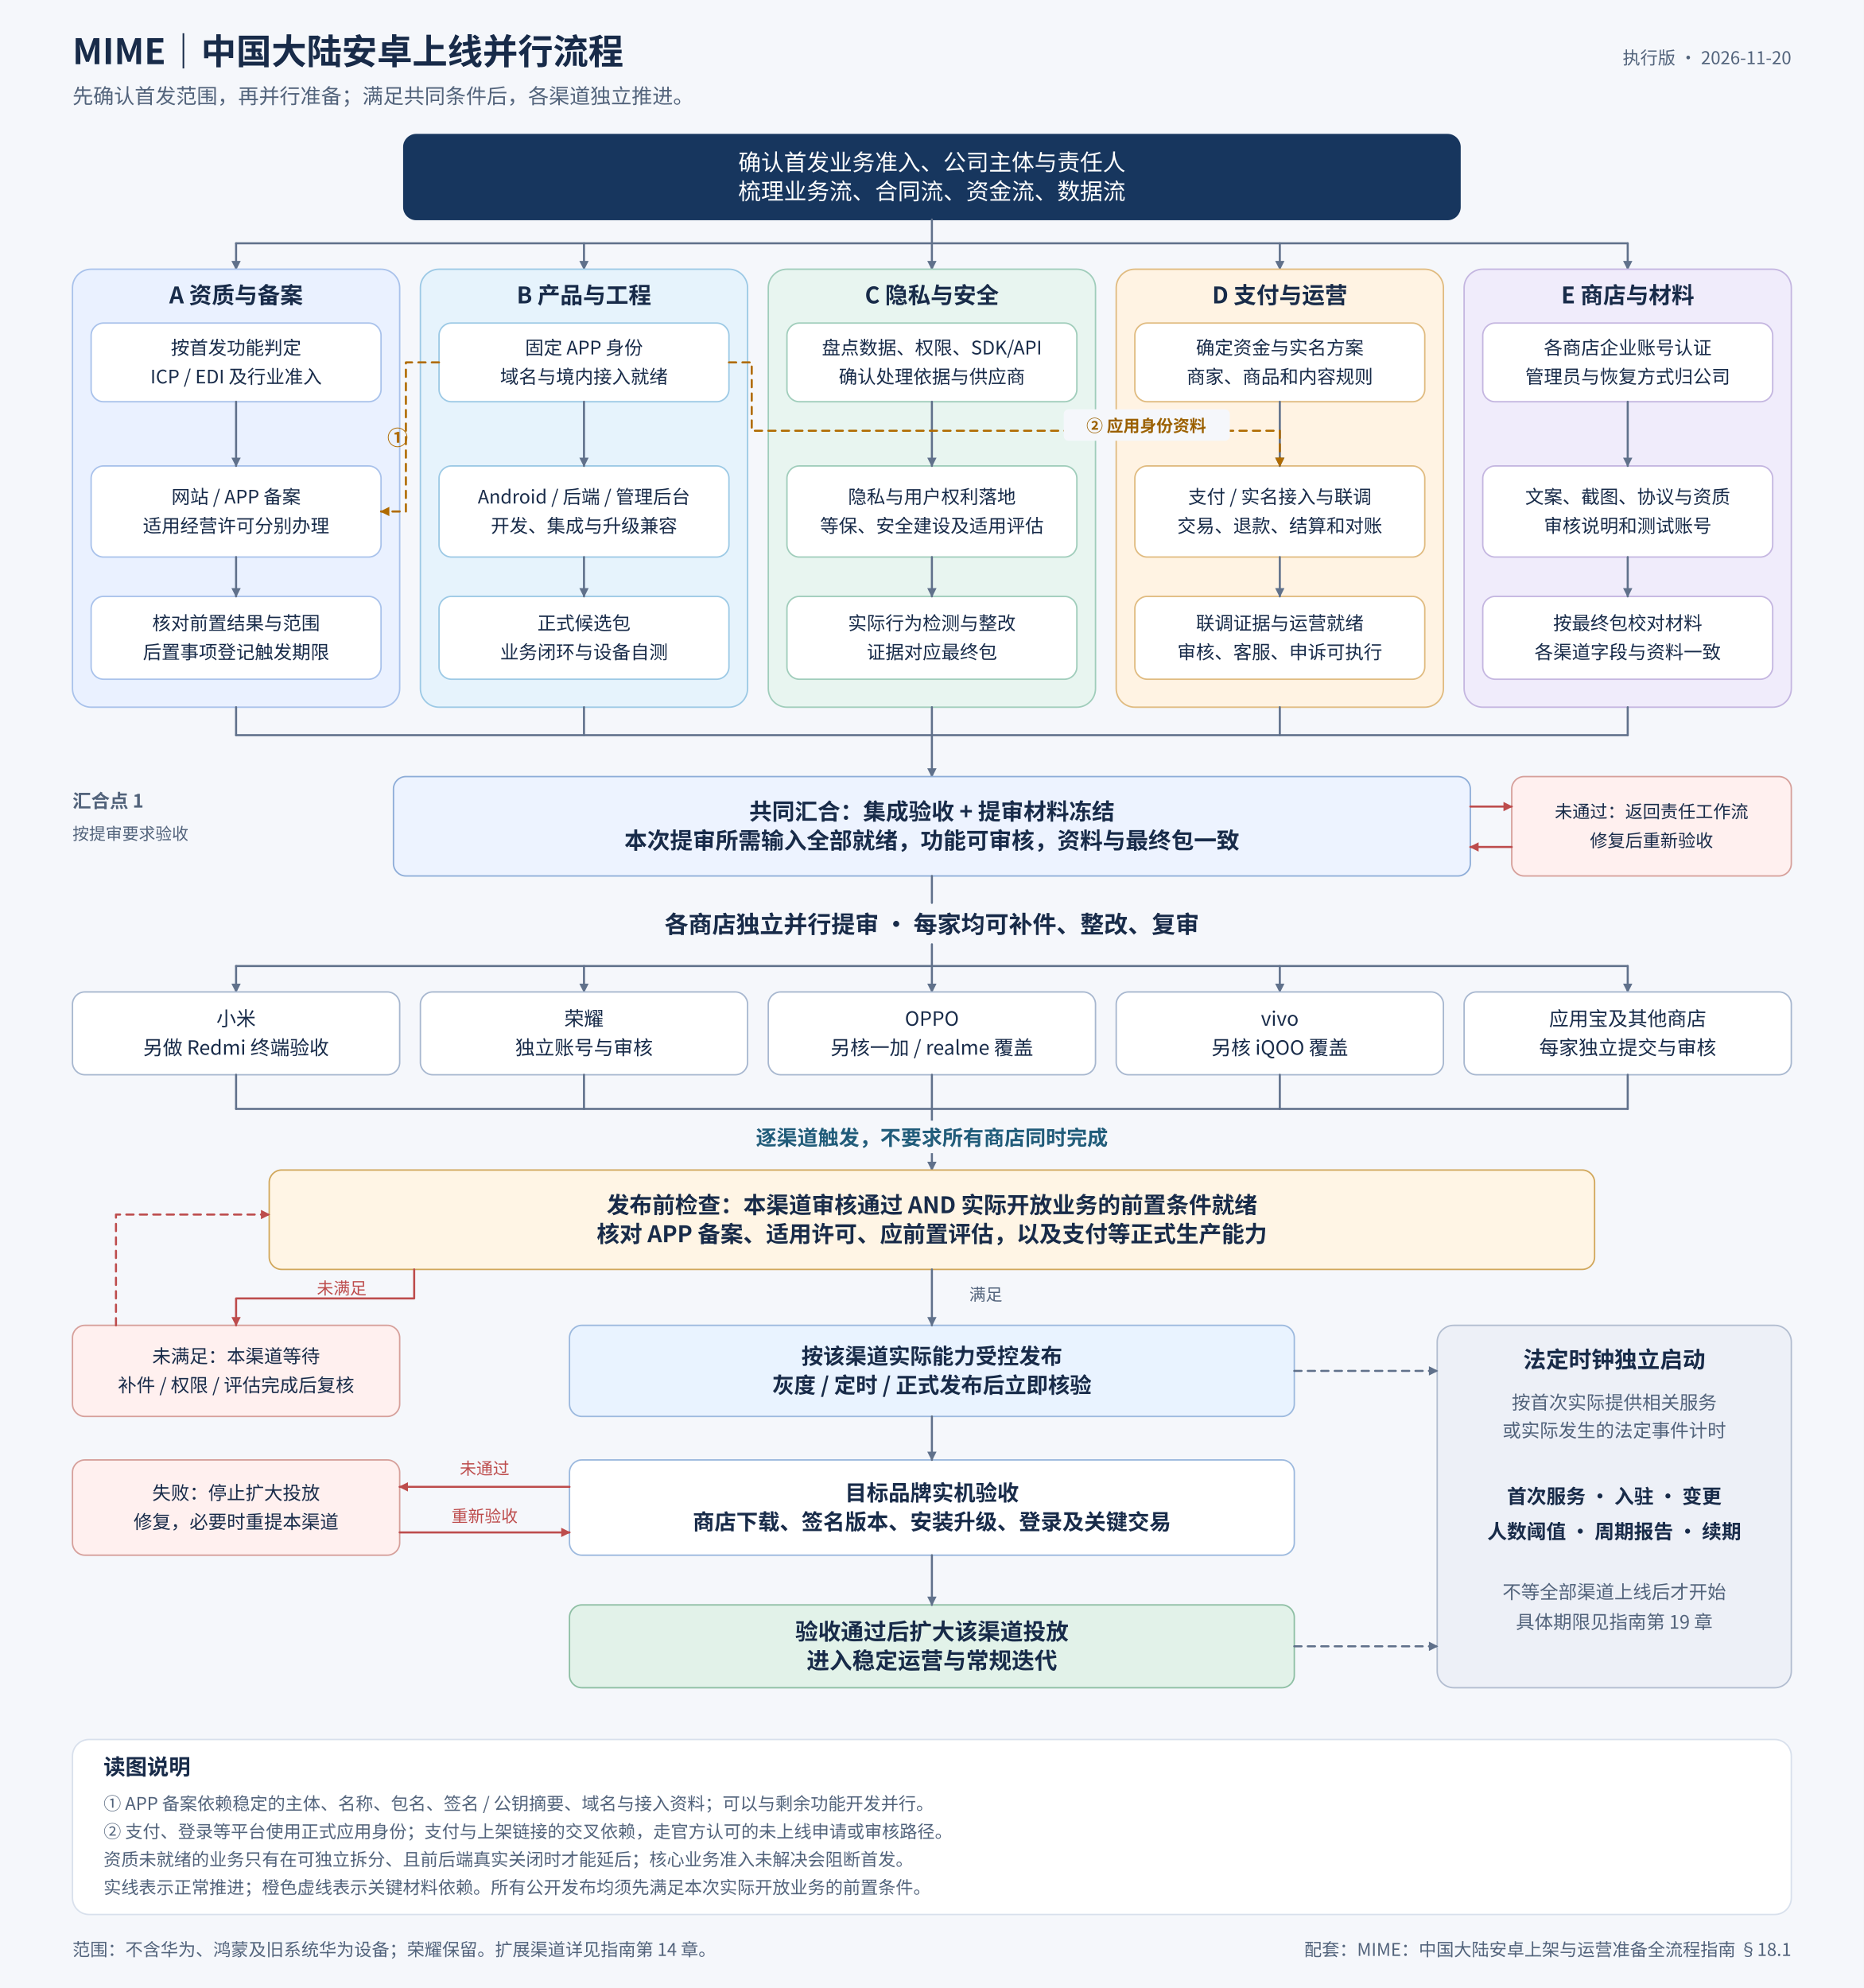
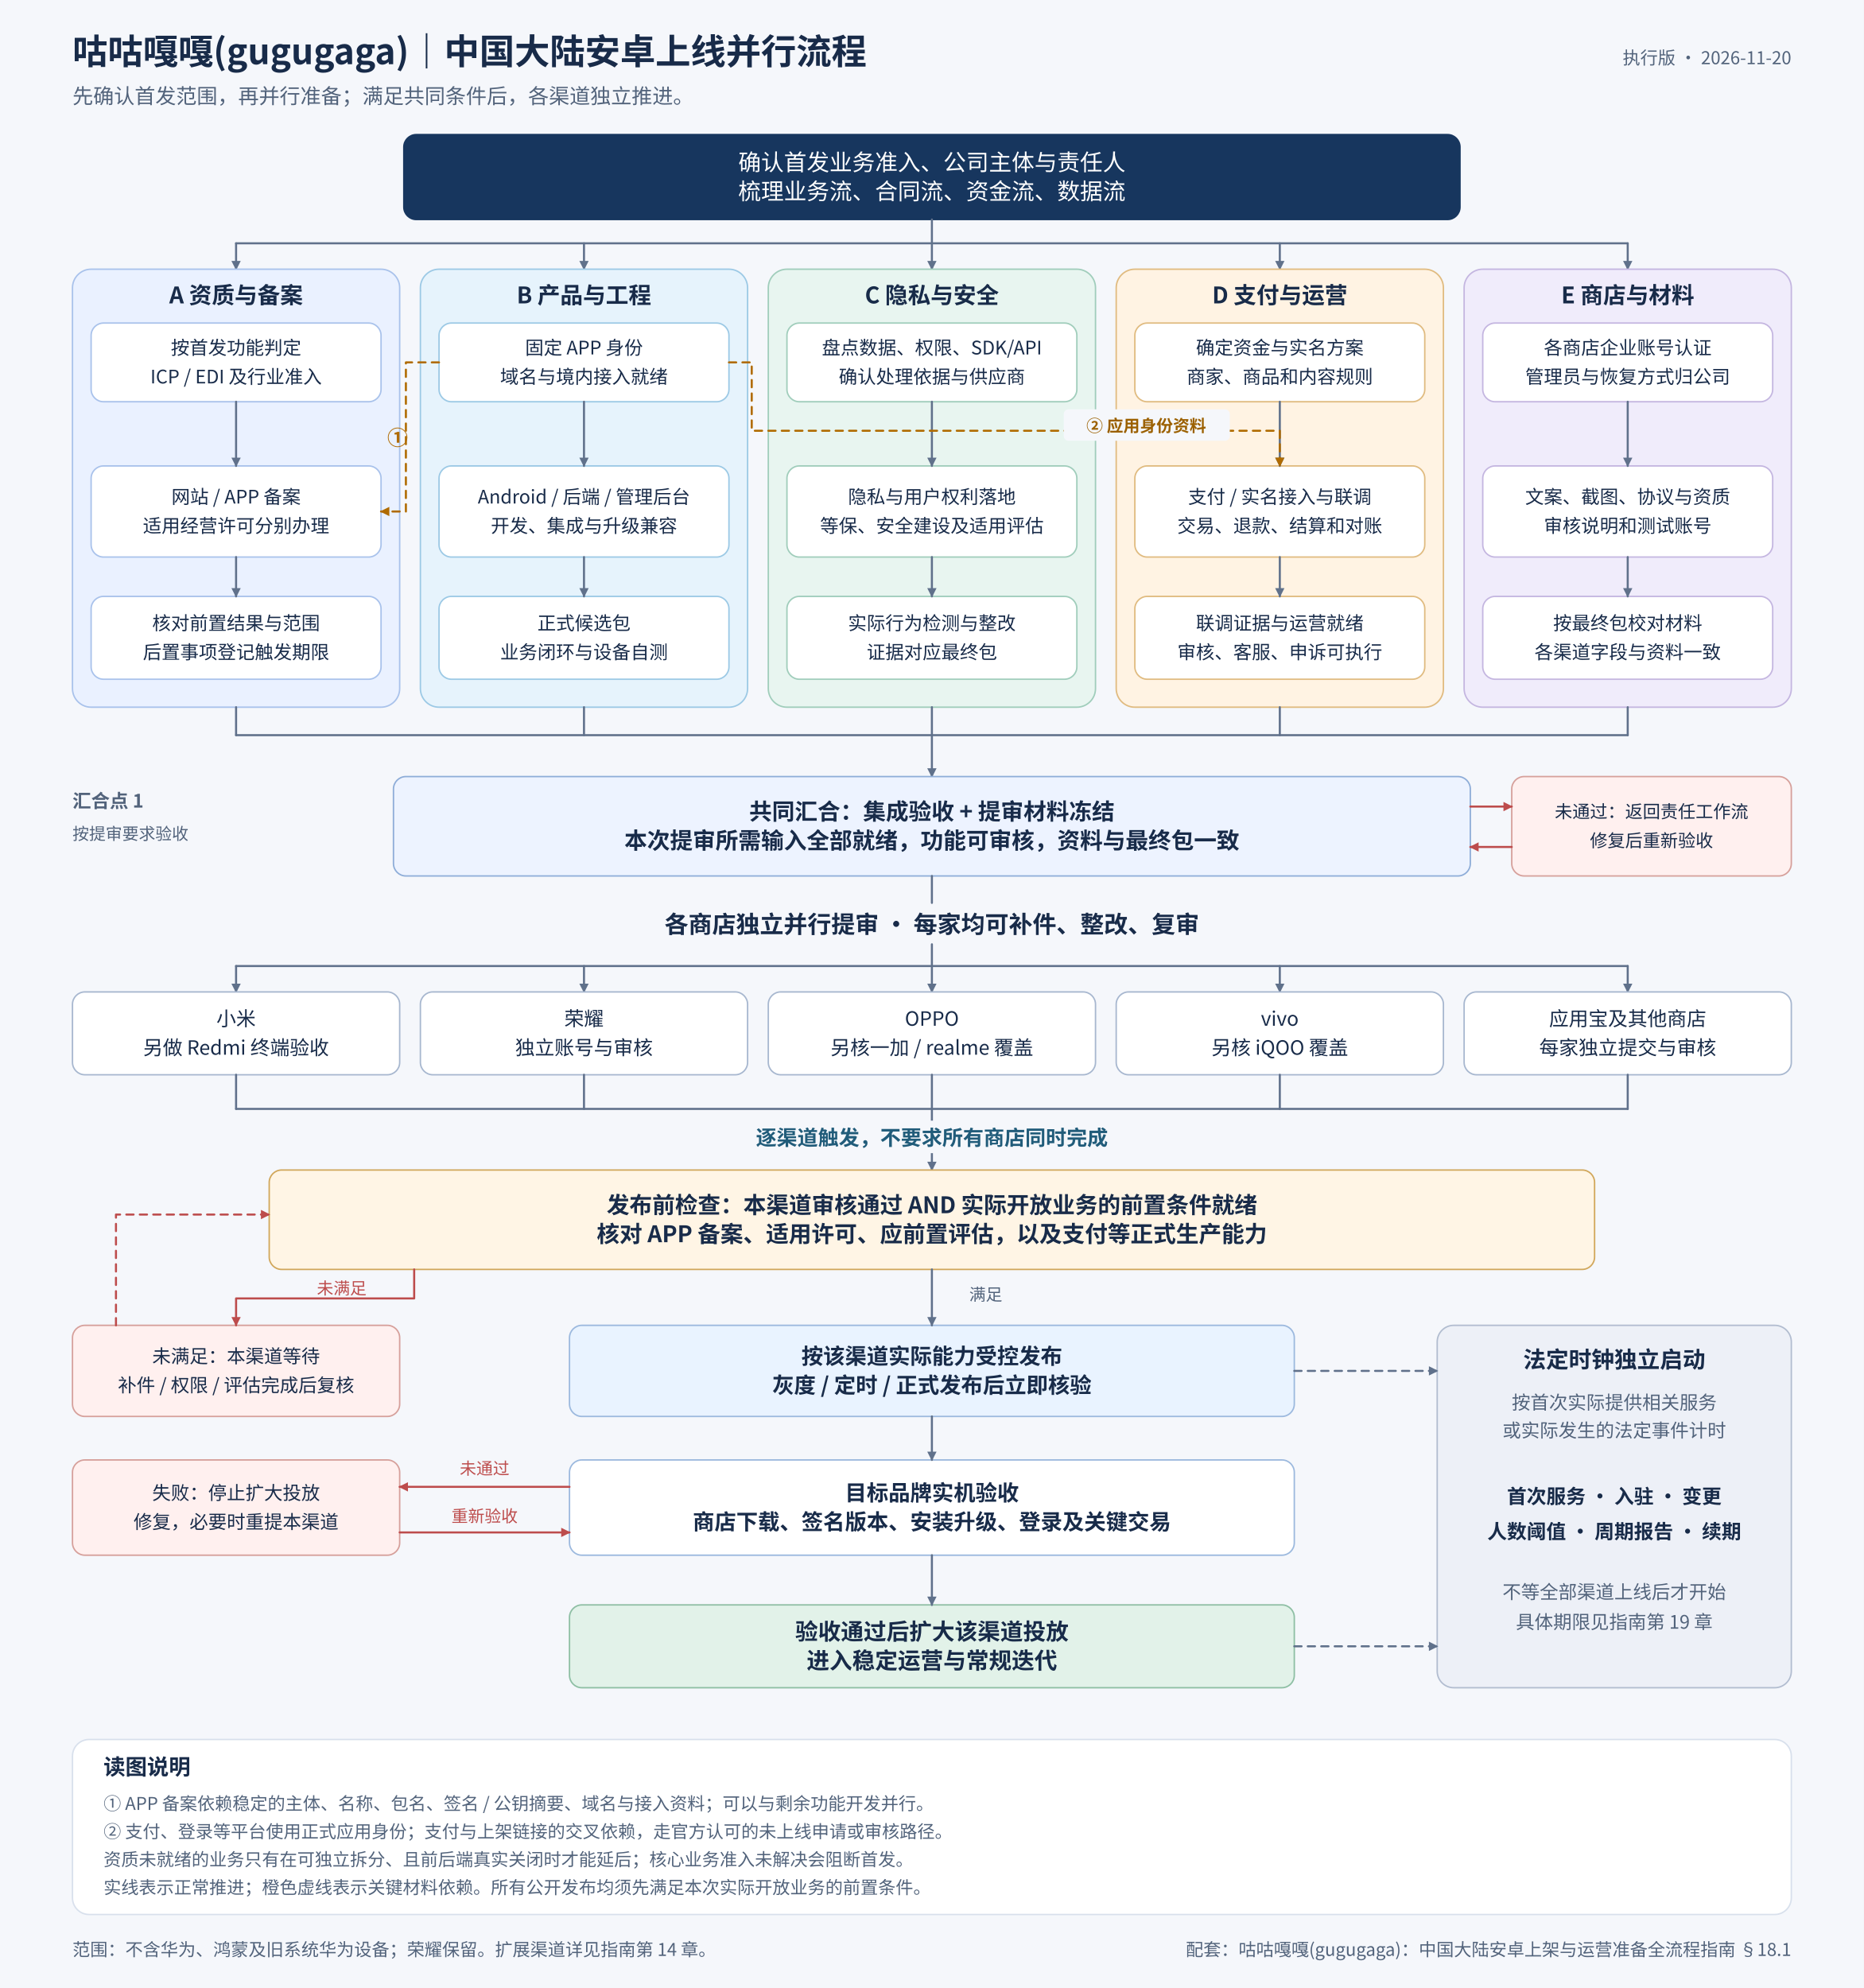
<svg xmlns="http://www.w3.org/2000/svg" width="1800" height="1920" viewBox="0 0 1800 1920" role="img" aria-labelledby="title desc">
  <defs>
    <marker id="arrow" markerWidth="9" markerHeight="9" refX="8" refY="4.5" orient="auto" markerUnits="userSpaceOnUse">
      <path d="M0,0 L9,4.5 L0,9 Z" fill="#60718B" />
    </marker>
    <marker id="amberArrow" markerWidth="9" markerHeight="9" refX="8" refY="4.5" orient="auto" markerUnits="userSpaceOnUse">
      <path d="M0,0 L9,4.5 L0,9 Z" fill="#B06B00" />
    </marker>
    <marker id="redArrow" markerWidth="9" markerHeight="9" refX="8" refY="4.5" orient="auto" markerUnits="userSpaceOnUse">
      <path d="M0,0 L9,4.5 L0,9 Z" fill="#BD4C4C" />
    </marker>
  </defs>
  <rect width="1800" height="1920" fill="#F5F7FB" />
  <g font-family="Noto Sans CJK SC,Microsoft YaHei,sans-serif">
-     <text x="70" y="62" text-anchor="start" fill="#182B49" font-size="34" font-weight="700">MIME｜中国大陆安卓上线并行流程</text>
+     <text x="70" y="62" text-anchor="start" fill="#182B49" font-size="34" font-weight="700">咕咕嘎嘎(gugugaga)｜中国大陆安卓上线并行流程</text>
    <text x="70" y="100" text-anchor="start" fill="#52637B" font-size="20" font-weight="400">先确认首发范围，再并行准备；满足共同条件后，各渠道独立推进。</text>
    <text x="1730" y="62" text-anchor="end" fill="#52637B" font-size="17" font-weight="400">执行版 · 2026-11-20</text>
    <rect x="390" y="130" width="1020" height="82" rx="12" fill="#17365E" stroke="#17365E" stroke-width="1.4" />
    <text x="900.0" y="164.7" text-anchor="middle" fill="#FFFFFF" font-size="22" font-weight="400">确认首发业务准入、公司主体与责任人</text>
    <text x="900.0" y="192.7" text-anchor="middle" fill="#FFFFFF" font-size="22" font-weight="400">梳理业务流、合同流、资金流、数据流</text>
    <path d="M900 212 V235" fill="none" stroke="#60718B" stroke-width="2" stroke-linejoin="round" stroke-linecap="round" />
    <path d="M228 235 H1572" fill="none" stroke="#60718B" stroke-width="2" stroke-linejoin="round" stroke-linecap="round" />
    <path d="M228 235 V260" fill="none" stroke="#60718B" stroke-width="2" stroke-linejoin="round" stroke-linecap="round" marker-end="url(#arrow)" />
    <path d="M564 235 V260" fill="none" stroke="#60718B" stroke-width="2" stroke-linejoin="round" stroke-linecap="round" marker-end="url(#arrow)" />
    <path d="M900 235 V260" fill="none" stroke="#60718B" stroke-width="2" stroke-linejoin="round" stroke-linecap="round" marker-end="url(#arrow)" />
    <path d="M1236 235 V260" fill="none" stroke="#60718B" stroke-width="2" stroke-linejoin="round" stroke-linecap="round" marker-end="url(#arrow)" />
    <path d="M1572 235 V260" fill="none" stroke="#60718B" stroke-width="2" stroke-linejoin="round" stroke-linecap="round" marker-end="url(#arrow)" />
    <rect x="70" y="260" width="316" height="423" rx="18" fill="#EAF1FF" stroke="#A9C2EB" stroke-width="1.4" />
    <text x="228" y="293" text-anchor="middle" fill="#182B49" font-size="22" font-weight="700">A  资质与备案</text>
    <rect x="88" y="312" width="280" height="76" rx="12" fill="#FFFFFF" stroke="#A9C2EB" stroke-width="1.4" />
    <text x="228.0" y="342.3" text-anchor="middle" fill="#182B49" font-size="18" font-weight="400">按首发功能判定</text>
    <text x="228.0" y="370.3" text-anchor="middle" fill="#182B49" font-size="18" font-weight="400">ICP / EDI 及行业准入</text>
    <rect x="88" y="450" width="280" height="88" rx="12" fill="#FFFFFF" stroke="#A9C2EB" stroke-width="1.4" />
    <text x="228.0" y="486.3" text-anchor="middle" fill="#182B49" font-size="18" font-weight="400">网站 / APP 备案</text>
    <text x="228.0" y="514.3" text-anchor="middle" fill="#182B49" font-size="18" font-weight="400">适用经营许可分别办理</text>
    <rect x="88" y="576" width="280" height="80" rx="12" fill="#FFFFFF" stroke="#A9C2EB" stroke-width="1.4" />
    <text x="228.0" y="608.3" text-anchor="middle" fill="#182B49" font-size="18" font-weight="400">核对前置结果与范围</text>
    <text x="228.0" y="636.3" text-anchor="middle" fill="#182B49" font-size="18" font-weight="400">后置事项登记触发期限</text>
    <path d="M228 388 V450" fill="none" stroke="#60718B" stroke-width="2" stroke-linejoin="round" stroke-linecap="round" marker-end="url(#arrow)" />
    <path d="M228 538 V576" fill="none" stroke="#60718B" stroke-width="2" stroke-linejoin="round" stroke-linecap="round" marker-end="url(#arrow)" />
    <path d="M228 683 V710" fill="none" stroke="#60718B" stroke-width="2" stroke-linejoin="round" stroke-linecap="round" />
    <rect x="406" y="260" width="316" height="423" rx="18" fill="#E6F3FC" stroke="#9CC9E5" stroke-width="1.4" />
    <text x="564" y="293" text-anchor="middle" fill="#182B49" font-size="22" font-weight="700">B  产品与工程</text>
    <rect x="424" y="312" width="280" height="76" rx="12" fill="#FFFFFF" stroke="#9CC9E5" stroke-width="1.4" />
    <text x="564.0" y="342.3" text-anchor="middle" fill="#182B49" font-size="18" font-weight="400">固定 APP 身份</text>
    <text x="564.0" y="370.3" text-anchor="middle" fill="#182B49" font-size="18" font-weight="400">域名与境内接入就绪</text>
    <rect x="424" y="450" width="280" height="88" rx="12" fill="#FFFFFF" stroke="#9CC9E5" stroke-width="1.4" />
    <text x="564.0" y="486.3" text-anchor="middle" fill="#182B49" font-size="18" font-weight="400">Android / 后端 / 管理后台</text>
    <text x="564.0" y="514.3" text-anchor="middle" fill="#182B49" font-size="18" font-weight="400">开发、集成与升级兼容</text>
    <rect x="424" y="576" width="280" height="80" rx="12" fill="#FFFFFF" stroke="#9CC9E5" stroke-width="1.4" />
    <text x="564.0" y="608.3" text-anchor="middle" fill="#182B49" font-size="18" font-weight="400">正式候选包</text>
    <text x="564.0" y="636.3" text-anchor="middle" fill="#182B49" font-size="18" font-weight="400">业务闭环与设备自测</text>
    <path d="M564 388 V450" fill="none" stroke="#60718B" stroke-width="2" stroke-linejoin="round" stroke-linecap="round" marker-end="url(#arrow)" />
    <path d="M564 538 V576" fill="none" stroke="#60718B" stroke-width="2" stroke-linejoin="round" stroke-linecap="round" marker-end="url(#arrow)" />
    <path d="M564 683 V710" fill="none" stroke="#60718B" stroke-width="2" stroke-linejoin="round" stroke-linecap="round" />
    <rect x="742" y="260" width="316" height="423" rx="18" fill="#E8F5F0" stroke="#A0CDBB" stroke-width="1.4" />
    <text x="900" y="293" text-anchor="middle" fill="#182B49" font-size="22" font-weight="700">C  隐私与安全</text>
    <rect x="760" y="312" width="280" height="76" rx="12" fill="#FFFFFF" stroke="#A0CDBB" stroke-width="1.4" />
    <text x="900.0" y="342.3" text-anchor="middle" fill="#182B49" font-size="18" font-weight="400">盘点数据、权限、SDK/API</text>
    <text x="900.0" y="370.3" text-anchor="middle" fill="#182B49" font-size="18" font-weight="400">确认处理依据与供应商</text>
    <rect x="760" y="450" width="280" height="88" rx="12" fill="#FFFFFF" stroke="#A0CDBB" stroke-width="1.4" />
    <text x="900.0" y="486.3" text-anchor="middle" fill="#182B49" font-size="18" font-weight="400">隐私与用户权利落地</text>
    <text x="900.0" y="514.3" text-anchor="middle" fill="#182B49" font-size="18" font-weight="400">等保、安全建设及适用评估</text>
    <rect x="760" y="576" width="280" height="80" rx="12" fill="#FFFFFF" stroke="#A0CDBB" stroke-width="1.4" />
    <text x="900.0" y="608.3" text-anchor="middle" fill="#182B49" font-size="18" font-weight="400">实际行为检测与整改</text>
    <text x="900.0" y="636.3" text-anchor="middle" fill="#182B49" font-size="18" font-weight="400">证据对应最终包</text>
    <path d="M900 388 V450" fill="none" stroke="#60718B" stroke-width="2" stroke-linejoin="round" stroke-linecap="round" marker-end="url(#arrow)" />
    <path d="M900 538 V576" fill="none" stroke="#60718B" stroke-width="2" stroke-linejoin="round" stroke-linecap="round" marker-end="url(#arrow)" />
    <path d="M900 683 V710" fill="none" stroke="#60718B" stroke-width="2" stroke-linejoin="round" stroke-linecap="round" />
    <rect x="1078" y="260" width="316" height="423" rx="18" fill="#FFF3E3" stroke="#E0BB80" stroke-width="1.4" />
    <text x="1236" y="293" text-anchor="middle" fill="#182B49" font-size="22" font-weight="700">D  支付与运营</text>
    <rect x="1096" y="312" width="280" height="76" rx="12" fill="#FFFFFF" stroke="#E0BB80" stroke-width="1.4" />
    <text x="1236.0" y="342.3" text-anchor="middle" fill="#182B49" font-size="18" font-weight="400">确定资金与实名方案</text>
    <text x="1236.0" y="370.3" text-anchor="middle" fill="#182B49" font-size="18" font-weight="400">商家、商品和内容规则</text>
    <rect x="1096" y="450" width="280" height="88" rx="12" fill="#FFFFFF" stroke="#E0BB80" stroke-width="1.4" />
    <text x="1236.0" y="486.3" text-anchor="middle" fill="#182B49" font-size="18" font-weight="400">支付 / 实名接入与联调</text>
    <text x="1236.0" y="514.3" text-anchor="middle" fill="#182B49" font-size="18" font-weight="400">交易、退款、结算和对账</text>
    <rect x="1096" y="576" width="280" height="80" rx="12" fill="#FFFFFF" stroke="#E0BB80" stroke-width="1.4" />
    <text x="1236.0" y="608.3" text-anchor="middle" fill="#182B49" font-size="18" font-weight="400">联调证据与运营就绪</text>
    <text x="1236.0" y="636.3" text-anchor="middle" fill="#182B49" font-size="18" font-weight="400">审核、客服、申诉可执行</text>
    <path d="M1236 388 V450" fill="none" stroke="#60718B" stroke-width="2" stroke-linejoin="round" stroke-linecap="round" marker-end="url(#arrow)" />
    <path d="M1236 538 V576" fill="none" stroke="#60718B" stroke-width="2" stroke-linejoin="round" stroke-linecap="round" marker-end="url(#arrow)" />
    <path d="M1236 683 V710" fill="none" stroke="#60718B" stroke-width="2" stroke-linejoin="round" stroke-linecap="round" />
    <rect x="1414" y="260" width="316" height="423" rx="18" fill="#F0ECFB" stroke="#C4B6E0" stroke-width="1.4" />
    <text x="1572" y="293" text-anchor="middle" fill="#182B49" font-size="22" font-weight="700">E  商店与材料</text>
    <rect x="1432" y="312" width="280" height="76" rx="12" fill="#FFFFFF" stroke="#C4B6E0" stroke-width="1.4" />
    <text x="1572.0" y="342.3" text-anchor="middle" fill="#182B49" font-size="18" font-weight="400">各商店企业账号认证</text>
    <text x="1572.0" y="370.3" text-anchor="middle" fill="#182B49" font-size="18" font-weight="400">管理员与恢复方式归公司</text>
    <rect x="1432" y="450" width="280" height="88" rx="12" fill="#FFFFFF" stroke="#C4B6E0" stroke-width="1.4" />
    <text x="1572.0" y="486.3" text-anchor="middle" fill="#182B49" font-size="18" font-weight="400">文案、截图、协议与资质</text>
    <text x="1572.0" y="514.3" text-anchor="middle" fill="#182B49" font-size="18" font-weight="400">审核说明和测试账号</text>
    <rect x="1432" y="576" width="280" height="80" rx="12" fill="#FFFFFF" stroke="#C4B6E0" stroke-width="1.4" />
    <text x="1572.0" y="608.3" text-anchor="middle" fill="#182B49" font-size="18" font-weight="400">按最终包校对材料</text>
    <text x="1572.0" y="636.3" text-anchor="middle" fill="#182B49" font-size="18" font-weight="400">各渠道字段与资料一致</text>
    <path d="M1572 388 V450" fill="none" stroke="#60718B" stroke-width="2" stroke-linejoin="round" stroke-linecap="round" marker-end="url(#arrow)" />
    <path d="M1572 538 V576" fill="none" stroke="#60718B" stroke-width="2" stroke-linejoin="round" stroke-linecap="round" marker-end="url(#arrow)" />
    <path d="M1572 683 V710" fill="none" stroke="#60718B" stroke-width="2" stroke-linejoin="round" stroke-linecap="round" />
    <path d="M424 350 H392 V494 H368" fill="none" stroke="#B06B00" stroke-width="2" stroke-linejoin="round" stroke-linecap="round" stroke-dasharray="7 6" marker-end="url(#amberArrow)" />
    <text x="384" y="430" text-anchor="middle" fill="#B06B00" font-size="20" font-weight="700">①</text>
    <path d="M704 350 H726 V416 H1236 V450" fill="none" stroke="#B06B00" stroke-width="2" stroke-linejoin="round" stroke-linecap="round" stroke-dasharray="7 6" marker-end="url(#amberArrow)" />
    <rect x="1028" y="396" width="159" height="29" rx="4" fill="#F5F7FB" stroke="#F5F7FB" stroke-width="1.4" />
    <text x="1107" y="417" text-anchor="middle" fill="#9B6000" font-size="16" font-weight="600">② 应用身份资料</text>
    <path d="M228 710 H1572" fill="none" stroke="#60718B" stroke-width="2" stroke-linejoin="round" stroke-linecap="round" />
    <path d="M900 710 V750" fill="none" stroke="#60718B" stroke-width="2" stroke-linejoin="round" stroke-linecap="round" marker-end="url(#arrow)" />
    <rect x="380" y="750" width="1040" height="96" rx="12" fill="#EDF3FF" stroke="#8EADD8" stroke-width="1.4" />
    <text x="900.0" y="791.7" text-anchor="middle" fill="#182B49" font-size="22" font-weight="600">共同汇合：集成验收 + 提审材料冻结</text>
    <text x="900.0" y="819.7" text-anchor="middle" fill="#182B49" font-size="22" font-weight="600">本次提审所需输入全部就绪，功能可审核，资料与最终包一致</text>
    <rect x="1460" y="750" width="270" height="96" rx="12" fill="#FFF0EF" stroke="#D6A09B" stroke-width="1.4" />
    <text x="1595.0" y="789.95" text-anchor="middle" fill="#182B49" font-size="17" font-weight="400">未通过：返回责任工作流</text>
    <text x="1595.0" y="817.95" text-anchor="middle" fill="#182B49" font-size="17" font-weight="400">修复后重新验收</text>
    <path d="M1420 779 H1460" fill="none" stroke="#BD4C4C" stroke-width="2" stroke-linejoin="round" stroke-linecap="round" marker-end="url(#redArrow)" />
    <path d="M1460 818 H1420" fill="none" stroke="#BD4C4C" stroke-width="2" stroke-linejoin="round" stroke-linecap="round" marker-end="url(#redArrow)" />
    <text x="70" y="780" text-anchor="start" fill="#52637B" font-size="18" font-weight="600">汇合点 1</text>
    <text x="70" y="811" text-anchor="start" fill="#52637B" font-size="16" font-weight="400">按提审要求验收</text>
    <text x="900" y="901" text-anchor="middle" fill="#182B49" font-size="23" font-weight="700">各商店独立并行提审 · 每家均可补件、整改、复审</text>
    <path d="M900 846 V872" fill="none" stroke="#60718B" stroke-width="2" stroke-linejoin="round" stroke-linecap="round" />
    <path d="M900 912 V933" fill="none" stroke="#60718B" stroke-width="2" stroke-linejoin="round" stroke-linecap="round" />
    <path d="M228 933 H1572" fill="none" stroke="#60718B" stroke-width="2" stroke-linejoin="round" stroke-linecap="round" />
    <path d="M228 933 V958" fill="none" stroke="#60718B" stroke-width="2" stroke-linejoin="round" stroke-linecap="round" marker-end="url(#arrow)" />
    <rect x="70" y="958" width="316" height="80" rx="12" fill="#FFFFFF" stroke="#A7B7CF" stroke-width="1.4" />
    <text x="228.0" y="990.65" text-anchor="middle" fill="#182B49" font-size="19" font-weight="500">小米</text>
    <text x="228.0" y="1018.65" text-anchor="middle" fill="#182B49" font-size="19" font-weight="500">另做 Redmi 终端验收</text>
    <path d="M228 1038 V1071" fill="none" stroke="#60718B" stroke-width="2" stroke-linejoin="round" stroke-linecap="round" />
    <path d="M564 933 V958" fill="none" stroke="#60718B" stroke-width="2" stroke-linejoin="round" stroke-linecap="round" marker-end="url(#arrow)" />
    <rect x="406" y="958" width="316" height="80" rx="12" fill="#FFFFFF" stroke="#A7B7CF" stroke-width="1.4" />
    <text x="564.0" y="990.65" text-anchor="middle" fill="#182B49" font-size="19" font-weight="500">荣耀</text>
    <text x="564.0" y="1018.65" text-anchor="middle" fill="#182B49" font-size="19" font-weight="500">独立账号与审核</text>
    <path d="M564 1038 V1071" fill="none" stroke="#60718B" stroke-width="2" stroke-linejoin="round" stroke-linecap="round" />
    <path d="M900 933 V958" fill="none" stroke="#60718B" stroke-width="2" stroke-linejoin="round" stroke-linecap="round" marker-end="url(#arrow)" />
    <rect x="742" y="958" width="316" height="80" rx="12" fill="#FFFFFF" stroke="#A7B7CF" stroke-width="1.4" />
    <text x="900.0" y="990.65" text-anchor="middle" fill="#182B49" font-size="19" font-weight="500">OPPO</text>
    <text x="900.0" y="1018.65" text-anchor="middle" fill="#182B49" font-size="19" font-weight="500">另核一加 / realme 覆盖</text>
    <path d="M900 1038 V1071" fill="none" stroke="#60718B" stroke-width="2" stroke-linejoin="round" stroke-linecap="round" />
    <path d="M1236 933 V958" fill="none" stroke="#60718B" stroke-width="2" stroke-linejoin="round" stroke-linecap="round" marker-end="url(#arrow)" />
    <rect x="1078" y="958" width="316" height="80" rx="12" fill="#FFFFFF" stroke="#A7B7CF" stroke-width="1.4" />
    <text x="1236.0" y="990.65" text-anchor="middle" fill="#182B49" font-size="19" font-weight="500">vivo</text>
    <text x="1236.0" y="1018.65" text-anchor="middle" fill="#182B49" font-size="19" font-weight="500">另核 iQOO 覆盖</text>
    <path d="M1236 1038 V1071" fill="none" stroke="#60718B" stroke-width="2" stroke-linejoin="round" stroke-linecap="round" />
    <path d="M1572 933 V958" fill="none" stroke="#60718B" stroke-width="2" stroke-linejoin="round" stroke-linecap="round" marker-end="url(#arrow)" />
    <rect x="1414" y="958" width="316" height="80" rx="12" fill="#FFFFFF" stroke="#A7B7CF" stroke-width="1.4" />
    <text x="1572.0" y="990.65" text-anchor="middle" fill="#182B49" font-size="19" font-weight="500">应用宝及其他商店</text>
    <text x="1572.0" y="1018.65" text-anchor="middle" fill="#182B49" font-size="19" font-weight="500">每家独立提交与审核</text>
    <path d="M1572 1038 V1071" fill="none" stroke="#60718B" stroke-width="2" stroke-linejoin="round" stroke-linecap="round" />
    <path d="M228 1071 H1572" fill="none" stroke="#60718B" stroke-width="2" stroke-linejoin="round" stroke-linecap="round" />
    <path d="M900 1071 V1130" fill="none" stroke="#60718B" stroke-width="2" stroke-linejoin="round" stroke-linecap="round" marker-end="url(#arrow)" />
    <rect x="616" y="1083" width="568" height="30" rx="4" fill="#F5F7FB" stroke="#F5F7FB" stroke-width="1.4" />
    <text x="900" y="1106" text-anchor="middle" fill="#215C7A" font-size="20" font-weight="600">逐渠道触发，不要求所有商店同时完成</text>
    <rect x="260" y="1130" width="1280" height="96" rx="12" fill="#FFF5E5" stroke="#D1A75B" stroke-width="1.4" />
    <text x="900.0" y="1171.7" text-anchor="middle" fill="#182B49" font-size="22" font-weight="600">发布前检查：本渠道审核通过 AND 实际开放业务的前置条件就绪</text>
    <text x="900.0" y="1199.7" text-anchor="middle" fill="#182B49" font-size="22" font-weight="600">核对 APP 备案、适用许可、应前置评估，以及支付等正式生产能力</text>
    <rect x="70" y="1280" width="316" height="88" rx="12" fill="#FFF0EF" stroke="#D6A09B" stroke-width="1.4" />
    <text x="228.0" y="1316.3" text-anchor="middle" fill="#182B49" font-size="18" font-weight="400">未满足：本渠道等待</text>
    <text x="228.0" y="1344.3" text-anchor="middle" fill="#182B49" font-size="18" font-weight="400">补件 / 权限 / 评估完成后复核</text>
    <path d="M400 1226 V1254 H228 V1280" fill="none" stroke="#BD4C4C" stroke-width="2" stroke-linejoin="round" stroke-linecap="round" marker-end="url(#redArrow)" />
    <text x="330" y="1250" text-anchor="middle" fill="#BD4C4C" font-size="16" font-weight="400">未满足</text>
    <path d="M112 1280 V1173 H260" fill="none" stroke="#BD4C4C" stroke-width="2" stroke-linejoin="round" stroke-linecap="round" stroke-dasharray="7 6" marker-end="url(#redArrow)" />
    <rect x="550" y="1280" width="700" height="88" rx="12" fill="#E9F3FF" stroke="#9CB9DE" stroke-width="1.4" />
    <text x="900.0" y="1317.35" text-anchor="middle" fill="#182B49" font-size="21" font-weight="600">按该渠道实际能力受控发布</text>
    <text x="900.0" y="1345.35" text-anchor="middle" fill="#182B49" font-size="21" font-weight="600">灰度 / 定时 / 正式发布后立即核验</text>
    <path d="M900 1226 V1280" fill="none" stroke="#60718B" stroke-width="2" stroke-linejoin="round" stroke-linecap="round" marker-end="url(#arrow)" />
    <text x="936" y="1256" text-anchor="start" fill="#52637B" font-size="16" font-weight="400">满足</text>
    <rect x="550" y="1410" width="700" height="92" rx="12" fill="#FFFFFF" stroke="#9CB9DE" stroke-width="1.4" />
    <text x="900.0" y="1449.35" text-anchor="middle" fill="#182B49" font-size="21" font-weight="600">目标品牌实机验收</text>
    <text x="900.0" y="1477.35" text-anchor="middle" fill="#182B49" font-size="21" font-weight="600">商店下载、签名版本、安装升级、登录及关键交易</text>
    <path d="M900 1368 V1410" fill="none" stroke="#60718B" stroke-width="2" stroke-linejoin="round" stroke-linecap="round" marker-end="url(#arrow)" />
    <rect x="70" y="1410" width="316" height="92" rx="12" fill="#FFF0EF" stroke="#D6A09B" stroke-width="1.4" />
    <text x="228.0" y="1448.3" text-anchor="middle" fill="#182B49" font-size="18" font-weight="400">失败：停止扩大投放</text>
    <text x="228.0" y="1476.3" text-anchor="middle" fill="#182B49" font-size="18" font-weight="400">修复，必要时重提本渠道</text>
    <path d="M550 1436 H386" fill="none" stroke="#BD4C4C" stroke-width="2" stroke-linejoin="round" stroke-linecap="round" marker-end="url(#redArrow)" />
    <path d="M386 1480 H550" fill="none" stroke="#BD4C4C" stroke-width="2" stroke-linejoin="round" stroke-linecap="round" marker-end="url(#redArrow)" />
    <text x="468" y="1424" text-anchor="middle" fill="#BD4C4C" font-size="16" font-weight="400">未通过</text>
    <text x="468" y="1470" text-anchor="middle" fill="#BD4C4C" font-size="16" font-weight="400">重新验收</text>
    <rect x="550" y="1550" width="700" height="80" rx="12" fill="#E2F2E9" stroke="#8EBFA4" stroke-width="1.4" />
    <text x="900.0" y="1583.7" text-anchor="middle" fill="#182B49" font-size="22" font-weight="600">验收通过后扩大该渠道投放</text>
    <text x="900.0" y="1611.7" text-anchor="middle" fill="#182B49" font-size="22" font-weight="600">进入稳定运营与常规迭代</text>
    <path d="M900 1502 V1550" fill="none" stroke="#60718B" stroke-width="2" stroke-linejoin="round" stroke-linecap="round" marker-end="url(#arrow)" />
    <rect x="1388" y="1280" width="342" height="350" rx="16" fill="#EDF0F7" stroke="#B2BDD0" stroke-width="1.4" />
    <text x="1559" y="1321" text-anchor="middle" fill="#182B49" font-size="22" font-weight="700">法定时钟独立启动</text>
    <text x="1559" y="1361" text-anchor="middle" fill="#52637B" font-size="18" font-weight="400">按首次实际提供相关服务</text>
    <text x="1559" y="1388" text-anchor="middle" fill="#52637B" font-size="18" font-weight="400">或实际发生的法定事件计时</text>
    <path d="M1250 1324 H1388" fill="none" stroke="#60718B" stroke-width="2" stroke-linejoin="round" stroke-linecap="round" stroke-dasharray="7 6" marker-end="url(#arrow)" />
    <text x="1559" y="1452" text-anchor="middle" fill="#182B49" font-size="19" font-weight="600">首次服务 · 入驻 · 变更</text>
    <text x="1559" y="1486" text-anchor="middle" fill="#182B49" font-size="19" font-weight="600">人数阈值 · 周期报告 · 续期</text>
    <text x="1559" y="1544" text-anchor="middle" fill="#52637B" font-size="18" font-weight="400">不等全部渠道上线后才开始</text>
    <text x="1559" y="1573" text-anchor="middle" fill="#52637B" font-size="18" font-weight="400">具体期限见指南第 19 章</text>
    <path d="M1250 1590 H1388" fill="none" stroke="#60718B" stroke-width="2" stroke-linejoin="round" stroke-linecap="round" stroke-dasharray="7 6" marker-end="url(#arrow)" />
    <rect x="70" y="1680" width="1660" height="169" rx="16" fill="#FFFFFF" stroke="#D8E0EC" stroke-width="1.4" />
    <text x="100" y="1714" text-anchor="start" fill="#182B49" font-size="21" font-weight="700">读图说明</text>
    <text x="100" y="1748" text-anchor="start" fill="#52637B" font-size="17" font-weight="400">① APP 备案依赖稳定的主体、名称、包名、签名 / 公钥摘要、域名与接入资料；可以与剩余功能开发并行。</text>
    <text x="100" y="1775" text-anchor="start" fill="#52637B" font-size="17" font-weight="400">② 支付、登录等平台使用正式应用身份；支付与上架链接的交叉依赖，走官方认可的未上线申请或审核路径。</text>
    <text x="100" y="1802" text-anchor="start" fill="#52637B" font-size="17" font-weight="400">资质未就绪的业务只有在可独立拆分、且前后端真实关闭时才能延后；核心业务准入未解决会阻断首发。</text>
    <text x="100" y="1829" text-anchor="start" fill="#52637B" font-size="17" font-weight="400">实线表示正常推进；橙色虚线表示关键材料依赖。所有公开发布均须先满足本次实际开放业务的前置条件。</text>
    <text x="70" y="1889" text-anchor="start" fill="#52637B" font-size="17" font-weight="400">范围：不含华为、鸿蒙及旧系统华为设备；荣耀保留。扩展渠道详见指南第 14 章。</text>
-     <text x="1730" y="1889" text-anchor="end" fill="#52637B" font-size="17" font-weight="400">配套：MIME：中国大陆安卓上架与运营准备全流程指南 §18.1</text>
+     <text x="1730" y="1889" text-anchor="end" fill="#52637B" font-size="17" font-weight="400">配套：咕咕嘎嘎(gugugaga)：中国大陆安卓上架与运营准备全流程指南 §18.1</text>
  </g>
</svg>
